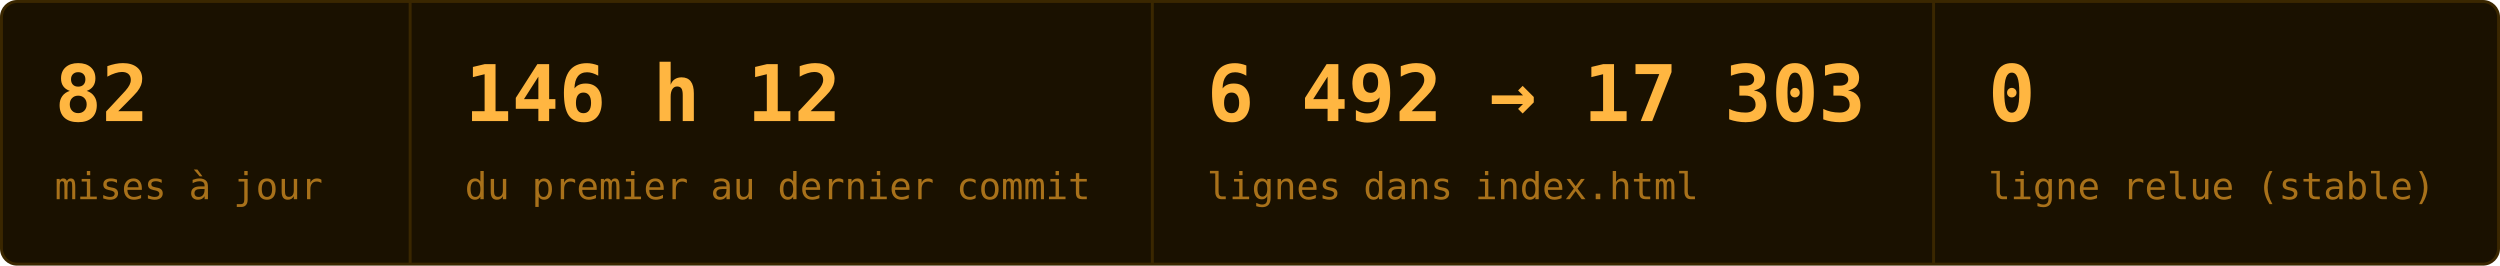
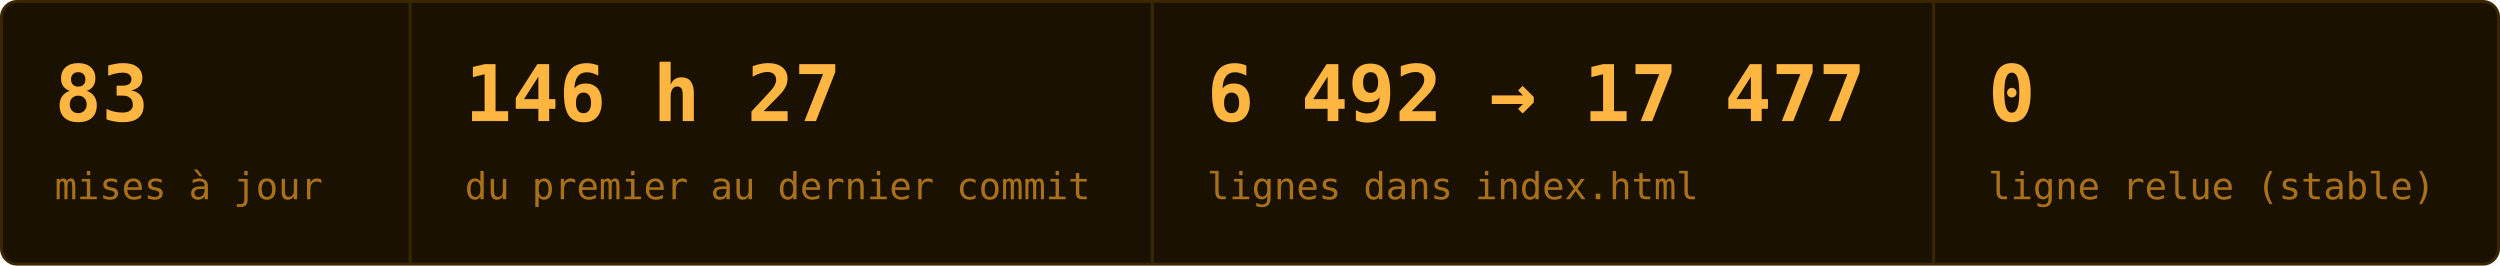
- <svg xmlns="http://www.w3.org/2000/svg" width="1280" height="136" viewBox="0 0 1280 136" role="img" aria-label="En chiffres : 82 mises à jour, 146 h 12 du premier au dernier commit, 6 492 → 17 303 lignes dans index.html, 0 ligne relue (stable)">
+ <svg xmlns="http://www.w3.org/2000/svg" width="1280" height="136" viewBox="0 0 1280 136" role="img" aria-label="En chiffres : 83 mises à jour, 146 h 27 du premier au dernier commit, 6 492 → 17 477 lignes dans index.html, 0 ligne relue (stable)">
  <rect x=".75" y=".75" width="1278.5" height="134.5" rx="8" fill="#1a1100" stroke="#3a2700" stroke-width="1.5" />
-   <text x="28.0" y="62" font-family="'JetBrains Mono', 'Cascadia Mono', Consolas, Menlo, 'DejaVu Sans Mono', monospace" font-size="40" font-weight="700" fill="#ffb641">82</text>
+   <text x="28.0" y="62" font-family="'JetBrains Mono', 'Cascadia Mono', Consolas, Menlo, 'DejaVu Sans Mono', monospace" font-size="40" font-weight="700" fill="#ffb641">83</text>
  <text x="28.0" y="102" font-family="'JetBrains Mono', 'Cascadia Mono', Consolas, Menlo, 'DejaVu Sans Mono', monospace" font-size="19" fill="#a8711a">mises à jour</text>
  <line x1="210.0" y1="1" x2="210.0" y2="135" stroke="#3a2700" stroke-width="1.5" />
-   <text x="238.0" y="62" font-family="'JetBrains Mono', 'Cascadia Mono', Consolas, Menlo, 'DejaVu Sans Mono', monospace" font-size="40" font-weight="700" fill="#ffb641">146 h 12</text>
+   <text x="238.0" y="62" font-family="'JetBrains Mono', 'Cascadia Mono', Consolas, Menlo, 'DejaVu Sans Mono', monospace" font-size="40" font-weight="700" fill="#ffb641">146 h 27</text>
  <text x="238.0" y="102" font-family="'JetBrains Mono', 'Cascadia Mono', Consolas, Menlo, 'DejaVu Sans Mono', monospace" font-size="19" fill="#a8711a">du premier au dernier commit</text>
  <line x1="590.0" y1="1" x2="590.0" y2="135" stroke="#3a2700" stroke-width="1.5" />
-   <text x="618.0" y="62" font-family="'JetBrains Mono', 'Cascadia Mono', Consolas, Menlo, 'DejaVu Sans Mono', monospace" font-size="40" font-weight="700" fill="#ffb641">6 492 → 17 303</text>
+   <text x="618.0" y="62" font-family="'JetBrains Mono', 'Cascadia Mono', Consolas, Menlo, 'DejaVu Sans Mono', monospace" font-size="40" font-weight="700" fill="#ffb641">6 492 → 17 477</text>
  <text x="618.0" y="102" font-family="'JetBrains Mono', 'Cascadia Mono', Consolas, Menlo, 'DejaVu Sans Mono', monospace" font-size="19" fill="#a8711a">lignes dans index.html</text>
  <line x1="990.0" y1="1" x2="990.0" y2="135" stroke="#3a2700" stroke-width="1.5" />
  <text x="1018.0" y="62" font-family="'JetBrains Mono', 'Cascadia Mono', Consolas, Menlo, 'DejaVu Sans Mono', monospace" font-size="40" font-weight="700" fill="#ffb641">0</text>
  <text x="1018.0" y="102" font-family="'JetBrains Mono', 'Cascadia Mono', Consolas, Menlo, 'DejaVu Sans Mono', monospace" font-size="19" fill="#a8711a">ligne relue (stable)</text>
</svg>
